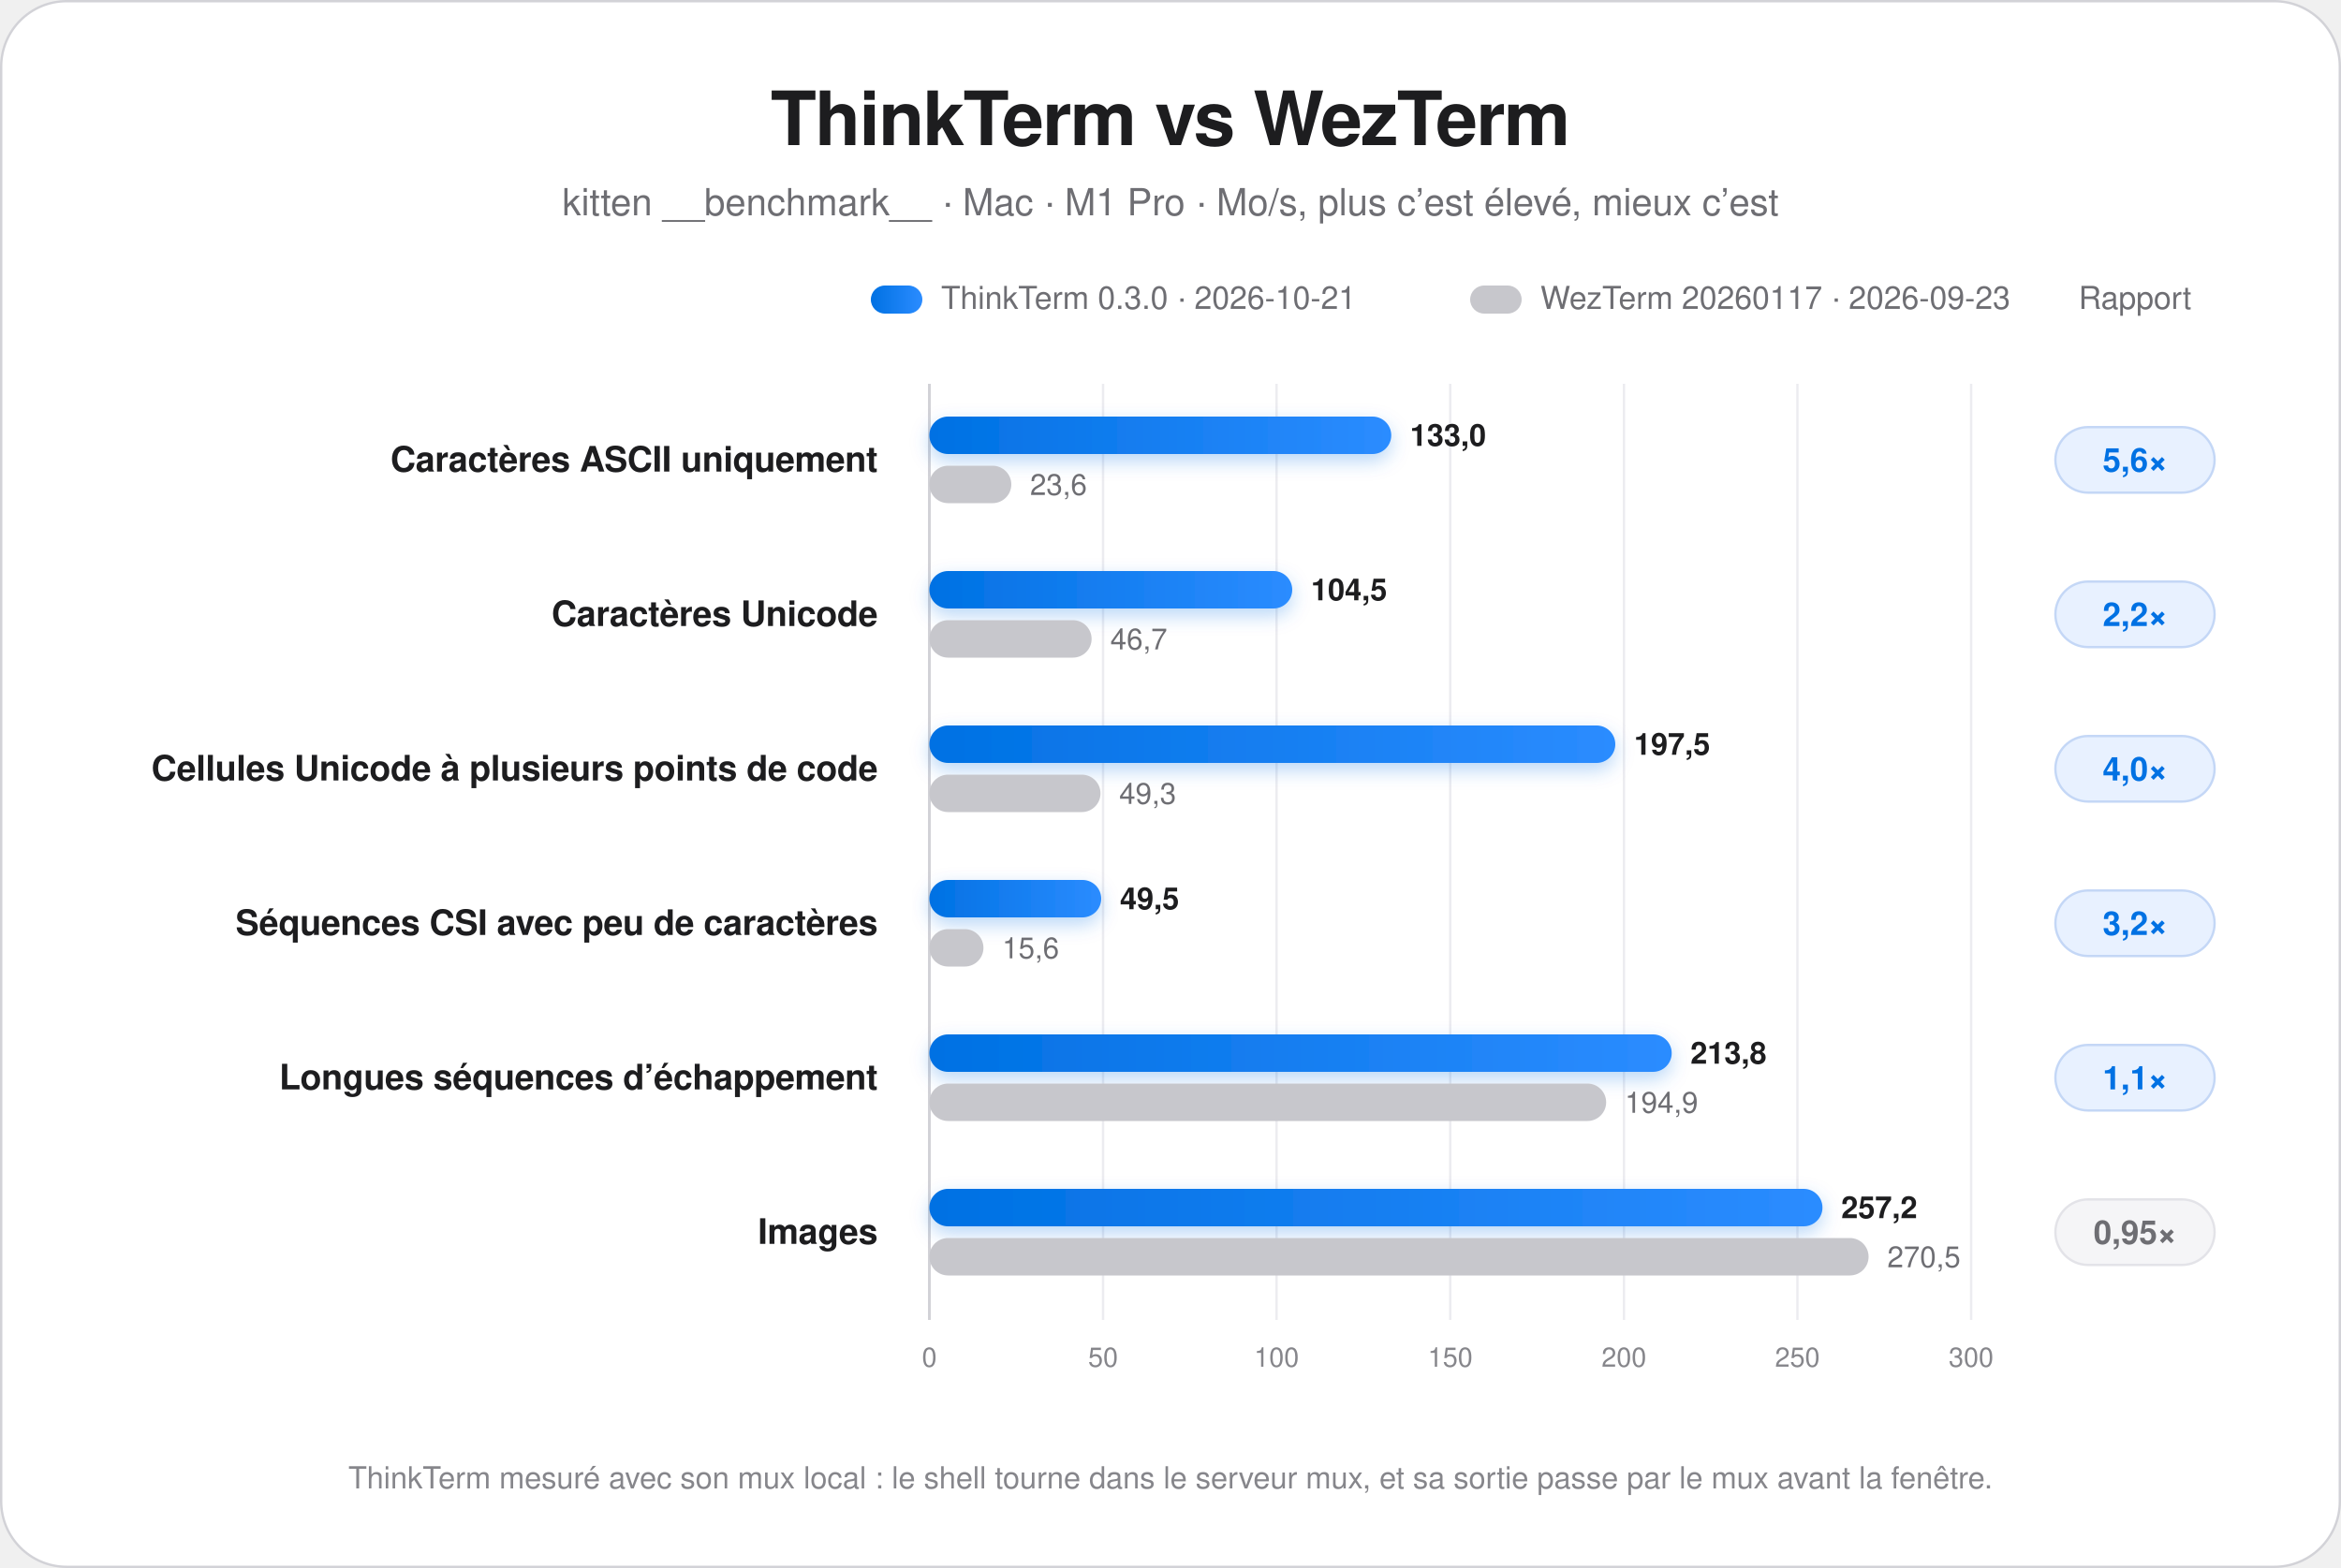
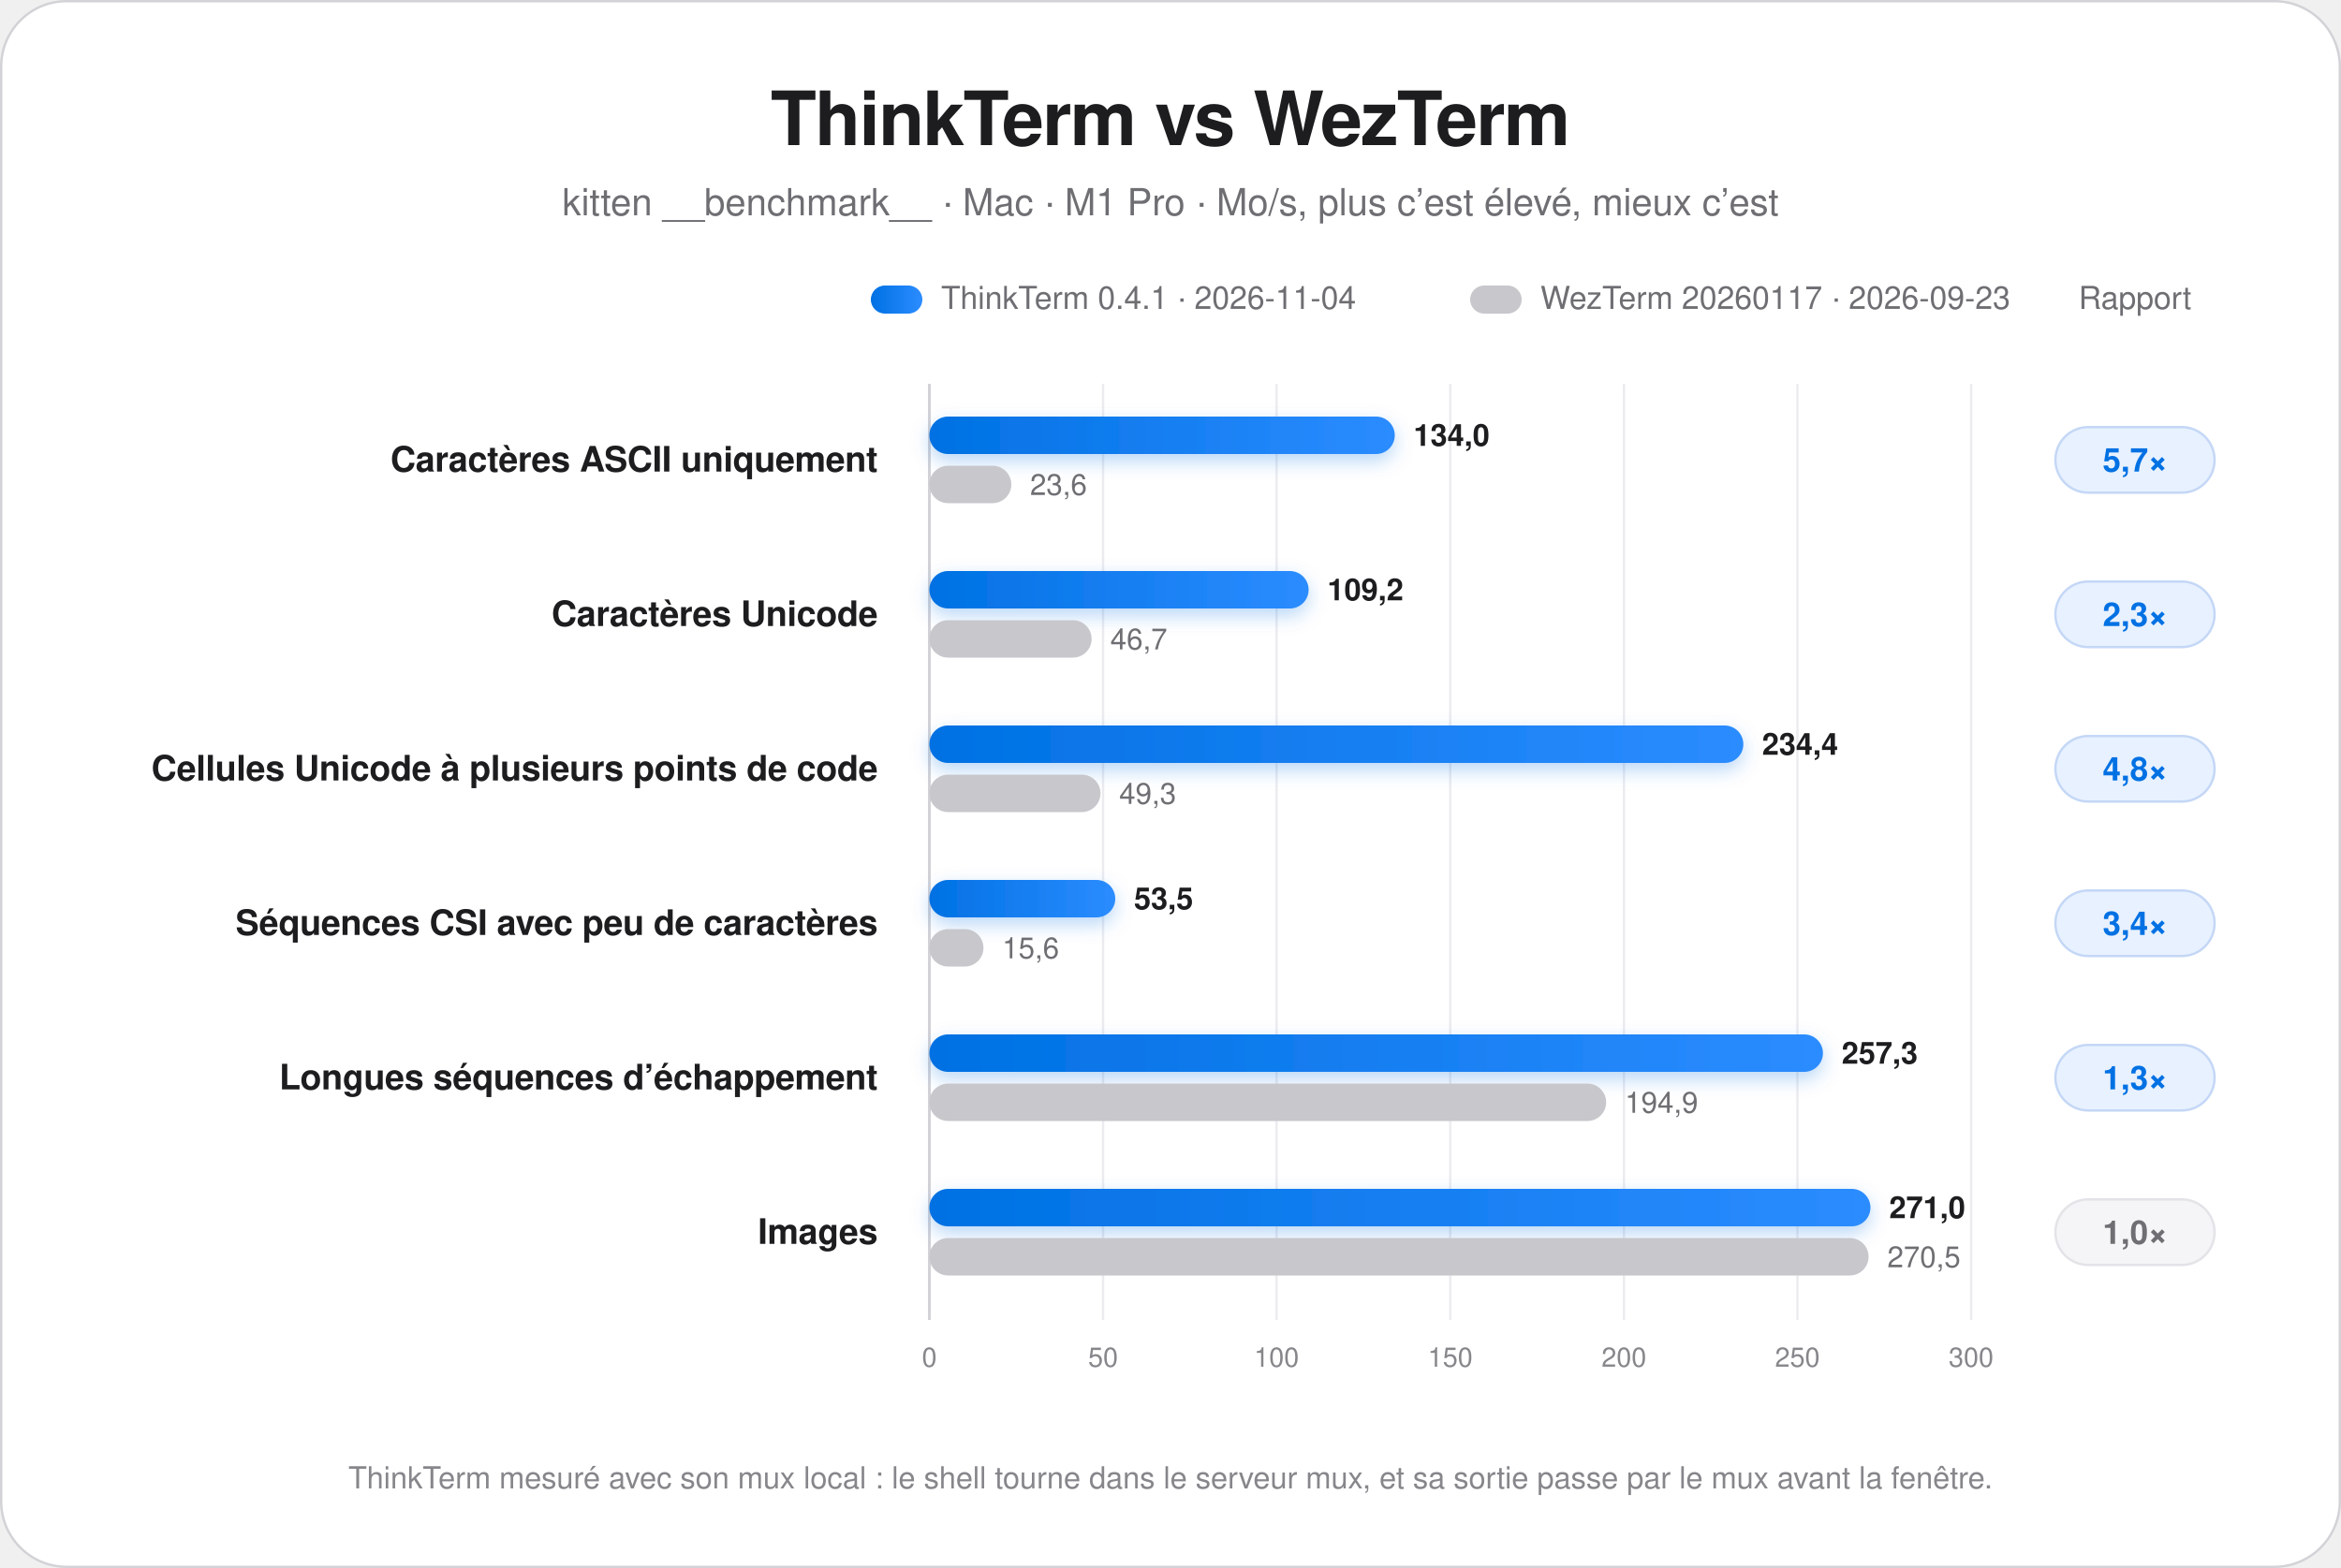
<svg xmlns="http://www.w3.org/2000/svg" viewBox="0 0 1000 670" width="1000" height="670" role="img" aria-labelledby="t d">
  <defs>
    <linearGradient id="ours" x1="0" y1="0" x2="1" y2="0">
      <stop offset="0" stop-color="#0071e3" />
      <stop offset="1" stop-color="#2b8cff" />
    </linearGradient>
    <filter id="glow" x="-10%" y="-80%" width="120%" height="300%">
      <feDropShadow dx="0" dy="3" stdDeviation="4" flood-color="#0071e3" flood-opacity="0.28" />
    </filter>
  </defs>
  <style>
text { font-family: -apple-system, BlinkMacSystemFont, 'SF Pro Display', 'SF Pro Text', 'Segoe UI', 'Helvetica Neue', Helvetica, Arial, sans-serif; fill: #1d1d1f; }
.headline { font-size: 32px; font-weight: 700; letter-spacing: -0.6px; }
.subhead { font-size: 16px; fill: #6e6e73; }
.label { font-size: 15px; font-weight: 600; letter-spacing: -0.1px; }
.legend { font-size: 13.5px; font-weight: 500; fill: #6e6e73; }
.val-ours { font-size: 13px; font-weight: 700; }
.val-theirs { font-size: 12.5px; font-weight: 500; fill: #6e6e73; }
.tick { font-size: 11.5px; fill: #86868b; }
.caption { font-size: 13px; font-weight: 500; fill: #86868b; }
.grid { stroke: #ececf0; stroke-width: 1; }
.axis { stroke: #d2d2d7; stroke-width: 1.2; }
.ours { fill: url(#ours); }
.ours-bar { fill: url(#ours); filter: url(#glow); }
.theirs { fill: #c7c7cc; }
.win { fill: #e8f1ff; stroke: #c4d7f6; }
.win-t { font-size: 14px; font-weight: 700; fill: #0071e3; }
.even { fill: #f5f5f7; stroke: #e3e3e8; }
.even-t { font-size: 14px; font-weight: 700; fill: #6e6e73; }
</style>
  <rect x="0.5" y="0.5" width="999" height="669" rx="28" fill="#ffffff" stroke="#d2d2d7" />
  <text x="500" y="62" class="headline" text-anchor="middle">ThinkTerm vs WezTerm</text>
  <text x="500" y="92" class="subhead" text-anchor="middle">kitten __benchmark__ · Mac · M1 Pro · Mo/s, plus c’est élevé, mieux c’est</text>
  <rect x="372" y="122" width="22" height="12" rx="6" class="ours" />
-   <text x="402" y="132" class="legend">ThinkTerm 0.3.0 · 2026-10-21</text>
+   <text x="402" y="132" class="legend">ThinkTerm 0.4.1 · 2026-11-04</text>
  <rect x="628" y="122" width="22" height="12" rx="6" class="theirs" />
  <text x="658" y="132" class="legend">WezTerm 20260117 · 2026-09-23</text>
  <text x="912" y="132" class="legend" text-anchor="middle">Rapport</text>
  <line x1="471.2" y1="164" x2="471.2" y2="564" class="grid" />
  <text x="471.2" y="584" class="tick" text-anchor="middle">50</text>
  <line x1="545.3" y1="164" x2="545.3" y2="564" class="grid" />
  <text x="545.3" y="584" class="tick" text-anchor="middle">100</text>
  <line x1="619.5" y1="164" x2="619.5" y2="564" class="grid" />
  <text x="619.5" y="584" class="tick" text-anchor="middle">150</text>
  <line x1="693.7" y1="164" x2="693.7" y2="564" class="grid" />
  <text x="693.7" y="584" class="tick" text-anchor="middle">200</text>
  <line x1="767.8" y1="164" x2="767.8" y2="564" class="grid" />
  <text x="767.8" y="584" class="tick" text-anchor="middle">250</text>
  <line x1="842.0" y1="164" x2="842.0" y2="564" class="grid" />
  <text x="842.0" y="584" class="tick" text-anchor="middle">300</text>
  <line x1="397" y1="164" x2="397" y2="564" class="axis" />
  <text x="397" y="584" class="tick" text-anchor="middle">0</text>
  <text x="375" y="201.5" class="label" text-anchor="end">Caractères ASCII uniquement</text>
-   <rect x="397" y="178" width="197.3" height="16" rx="8.0" class="ours-bar" />
-   <text x="602.3" y="190.5" class="val-ours">133,0</text>
+   <rect x="397" y="178" width="198.8" height="16" rx="8.0" class="ours-bar" />
+   <text x="603.8" y="190.5" class="val-ours">134,0</text>
  <rect x="397" y="199" width="35.0" height="16" rx="8.0" class="theirs" />
  <text x="440.0" y="211.5" class="val-theirs">23,6</text>
  <rect x="878" y="182.5" width="68" height="28" rx="14" class="win" />
-   <text x="912" y="201.5" class="win-t" text-anchor="middle">5,6×</text>
+   <text x="912" y="201.5" class="win-t" text-anchor="middle">5,7×</text>
  <text x="375" y="267.5" class="label" text-anchor="end">Caractères Unicode</text>
-   <rect x="397" y="244" width="155.0" height="16" rx="8.0" class="ours-bar" />
-   <text x="560.0" y="256.5" class="val-ours">104,5</text>
+   <rect x="397" y="244" width="162.0" height="16" rx="8.0" class="ours-bar" />
+   <text x="567.0" y="256.5" class="val-ours">109,2</text>
  <rect x="397" y="265" width="69.3" height="16" rx="8.0" class="theirs" />
  <text x="474.3" y="277.5" class="val-theirs">46,7</text>
  <rect x="878" y="248.5" width="68" height="28" rx="14" class="win" />
-   <text x="912" y="267.5" class="win-t" text-anchor="middle">2,2×</text>
+   <text x="912" y="267.5" class="win-t" text-anchor="middle">2,3×</text>
  <text x="375" y="333.5" class="label" text-anchor="end">Cellules Unicode à plusieurs points de code</text>
-   <rect x="397" y="310" width="293.0" height="16" rx="8.0" class="ours-bar" />
-   <text x="698.0" y="322.5" class="val-ours">197,5</text>
+   <rect x="397" y="310" width="347.7" height="16" rx="8.0" class="ours-bar" />
+   <text x="752.7" y="322.5" class="val-ours">234,4</text>
  <rect x="397" y="331" width="73.1" height="16" rx="8.0" class="theirs" />
  <text x="478.1" y="343.5" class="val-theirs">49,3</text>
  <rect x="878" y="314.5" width="68" height="28" rx="14" class="win" />
-   <text x="912" y="333.5" class="win-t" text-anchor="middle">4,0×</text>
+   <text x="912" y="333.5" class="win-t" text-anchor="middle">4,8×</text>
  <text x="375" y="399.5" class="label" text-anchor="end">Séquences CSI avec peu de caractères</text>
-   <rect x="397" y="376" width="73.4" height="16" rx="8.0" class="ours-bar" />
-   <text x="478.4" y="388.5" class="val-ours">49,5</text>
+   <rect x="397" y="376" width="79.4" height="16" rx="8.0" class="ours-bar" />
+   <text x="484.4" y="388.5" class="val-ours">53,5</text>
  <rect x="397" y="397" width="23.1" height="16" rx="8.0" class="theirs" />
  <text x="428.1" y="409.5" class="val-theirs">15,6</text>
  <rect x="878" y="380.5" width="68" height="28" rx="14" class="win" />
-   <text x="912" y="399.5" class="win-t" text-anchor="middle">3,2×</text>
+   <text x="912" y="399.5" class="win-t" text-anchor="middle">3,4×</text>
  <text x="375" y="465.5" class="label" text-anchor="end">Longues séquences d’échappement</text>
-   <rect x="397" y="442" width="317.1" height="16" rx="8.0" class="ours-bar" />
-   <text x="722.1" y="454.5" class="val-ours">213,8</text>
+   <rect x="397" y="442" width="381.7" height="16" rx="8.0" class="ours-bar" />
+   <text x="786.7" y="454.5" class="val-ours">257,3</text>
  <rect x="397" y="463" width="289.1" height="16" rx="8.0" class="theirs" />
  <text x="694.1" y="475.5" class="val-theirs">194,9</text>
  <rect x="878" y="446.5" width="68" height="28" rx="14" class="win" />
-   <text x="912" y="465.5" class="win-t" text-anchor="middle">1,1×</text>
+   <text x="912" y="465.5" class="win-t" text-anchor="middle">1,3×</text>
  <text x="375" y="531.5" class="label" text-anchor="end">Images</text>
-   <rect x="397" y="508" width="381.5" height="16" rx="8.0" class="ours-bar" />
-   <text x="786.5" y="520.5" class="val-ours">257,2</text>
+   <rect x="397" y="508" width="402.0" height="16" rx="8.0" class="ours-bar" />
+   <text x="807.0" y="520.5" class="val-ours">271,0</text>
  <rect x="397" y="529" width="401.2" height="16" rx="8.0" class="theirs" />
  <text x="806.2" y="541.5" class="val-theirs">270,5</text>
  <rect x="878" y="512.5" width="68" height="28" rx="14" class="even" />
-   <text x="912" y="531.5" class="even-t" text-anchor="middle">0,95×</text>
+   <text x="912" y="531.5" class="even-t" text-anchor="middle">1,0×</text>
  <text x="500" y="636" class="caption" text-anchor="middle">ThinkTerm mesuré avec son mux local : le shell tourne dans le serveur mux, et sa sortie passe par le mux avant la fenêtre.</text>
</svg>
